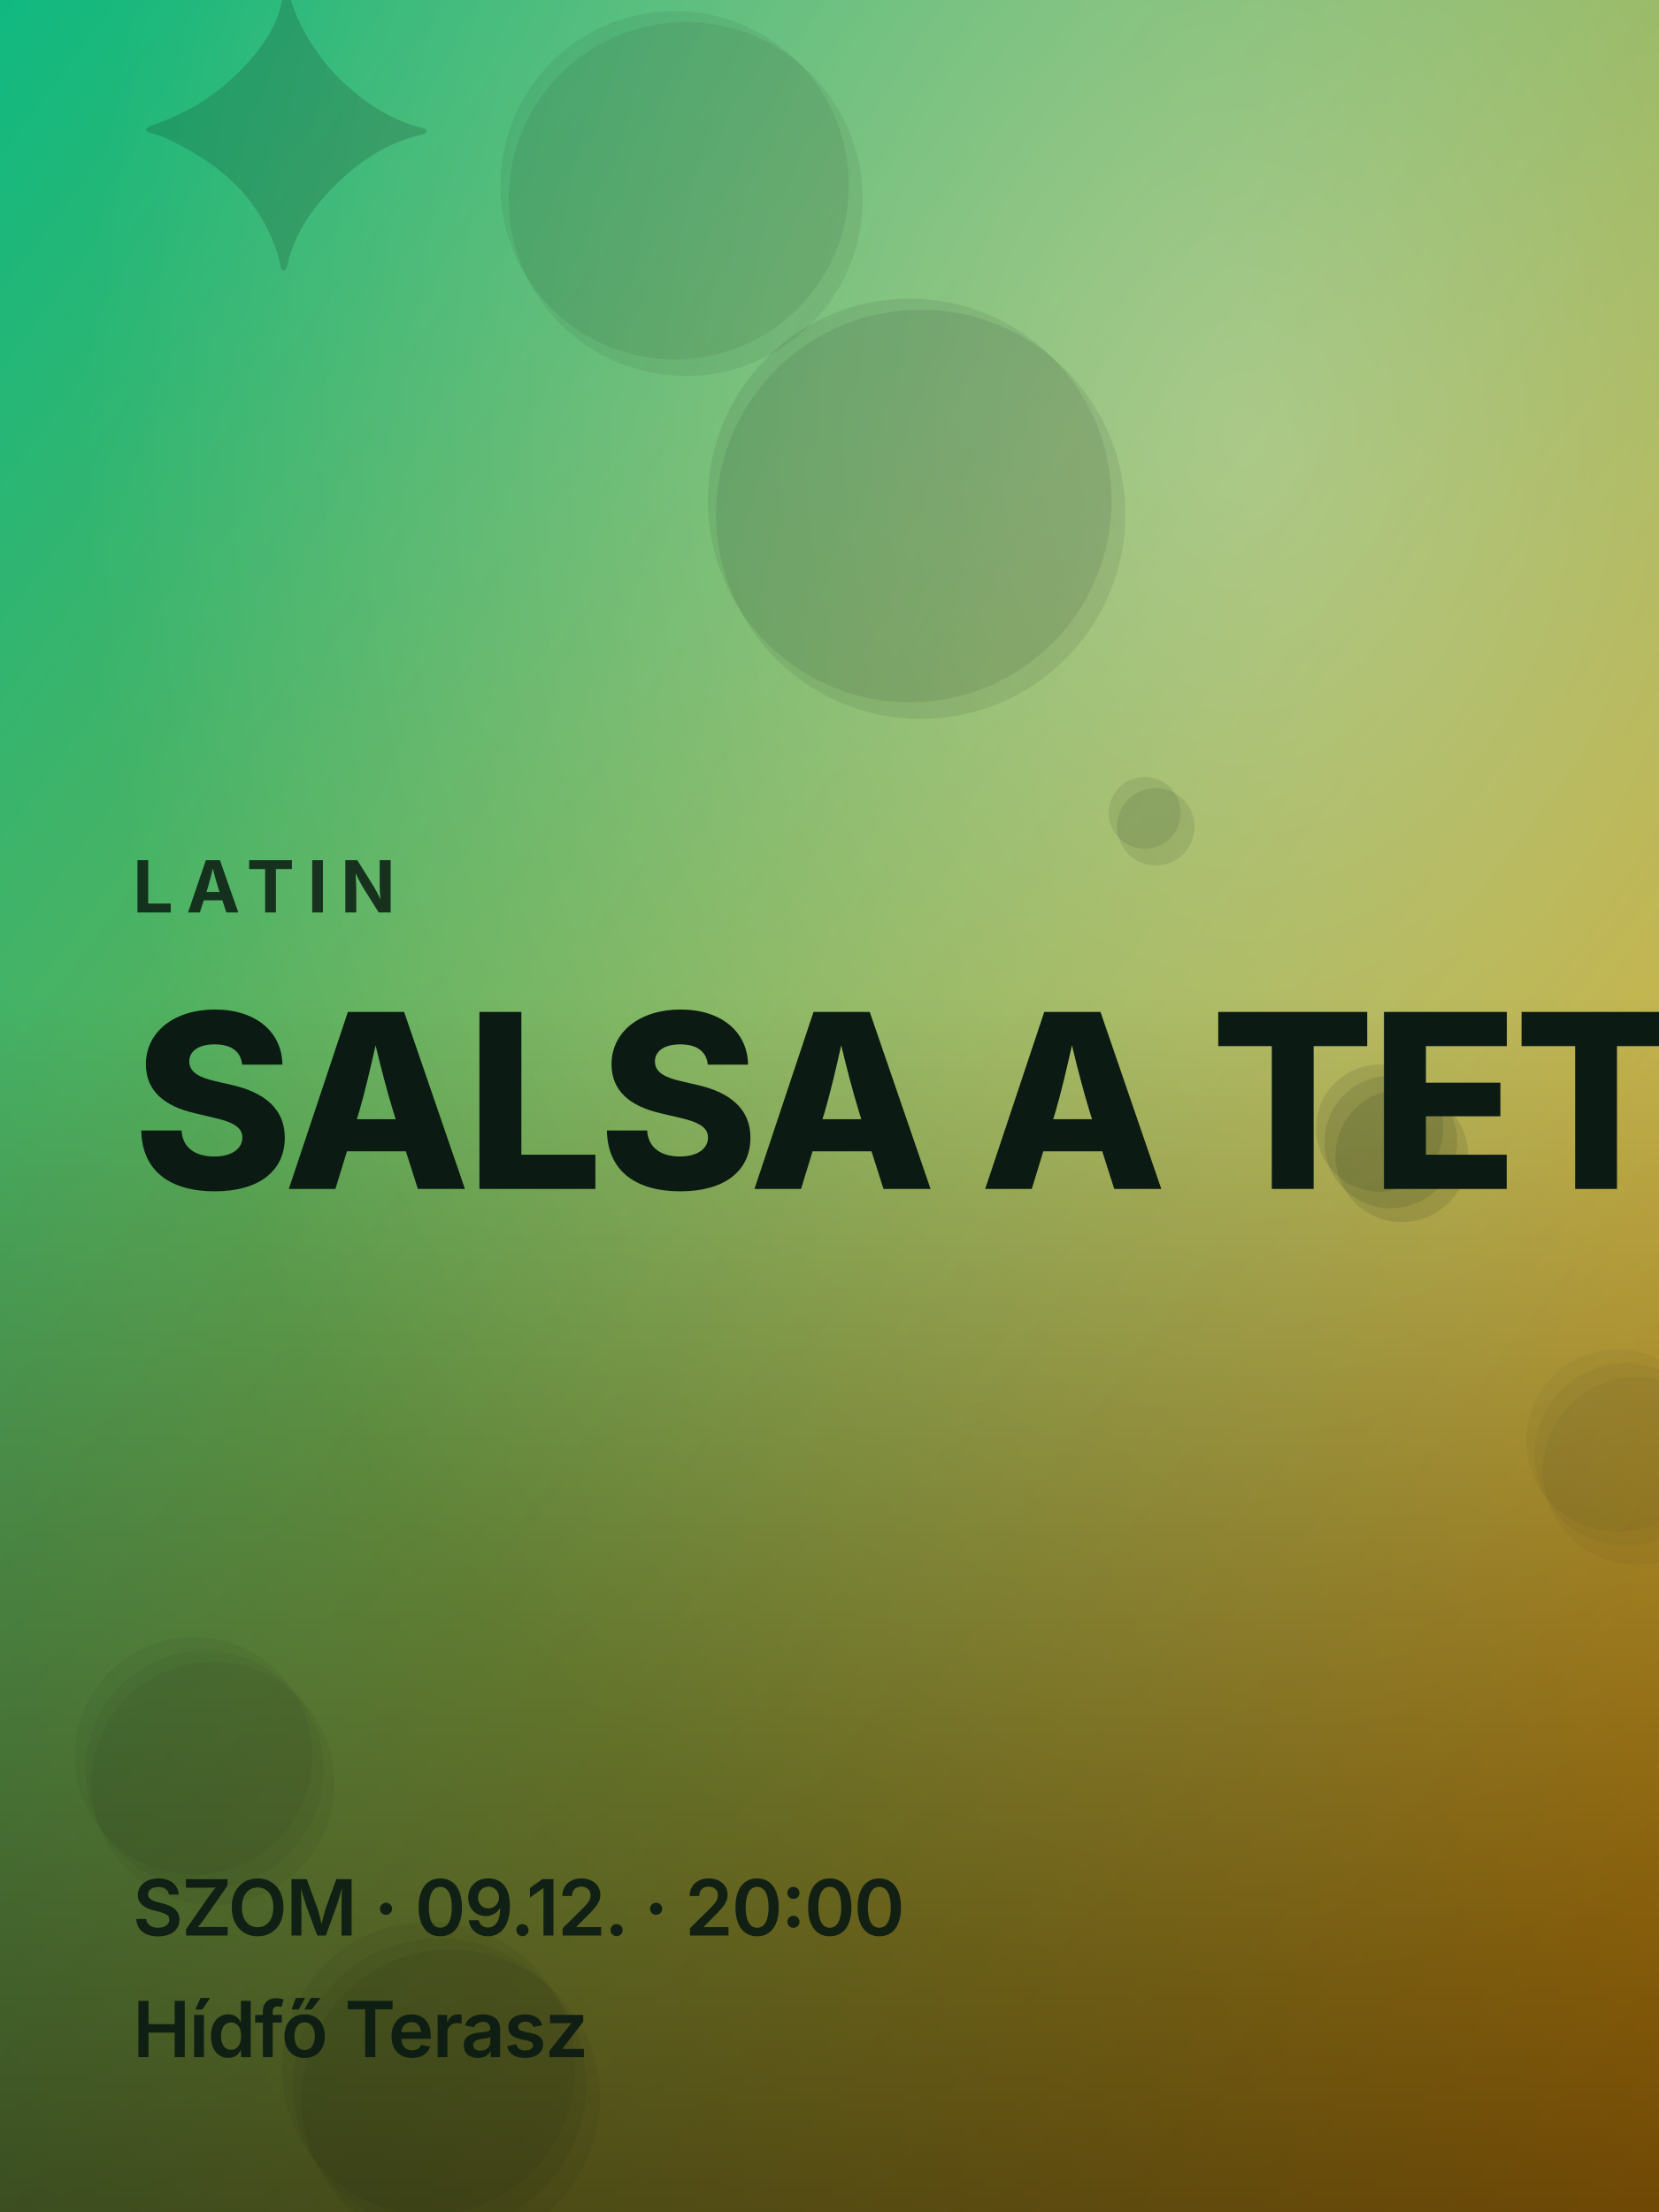
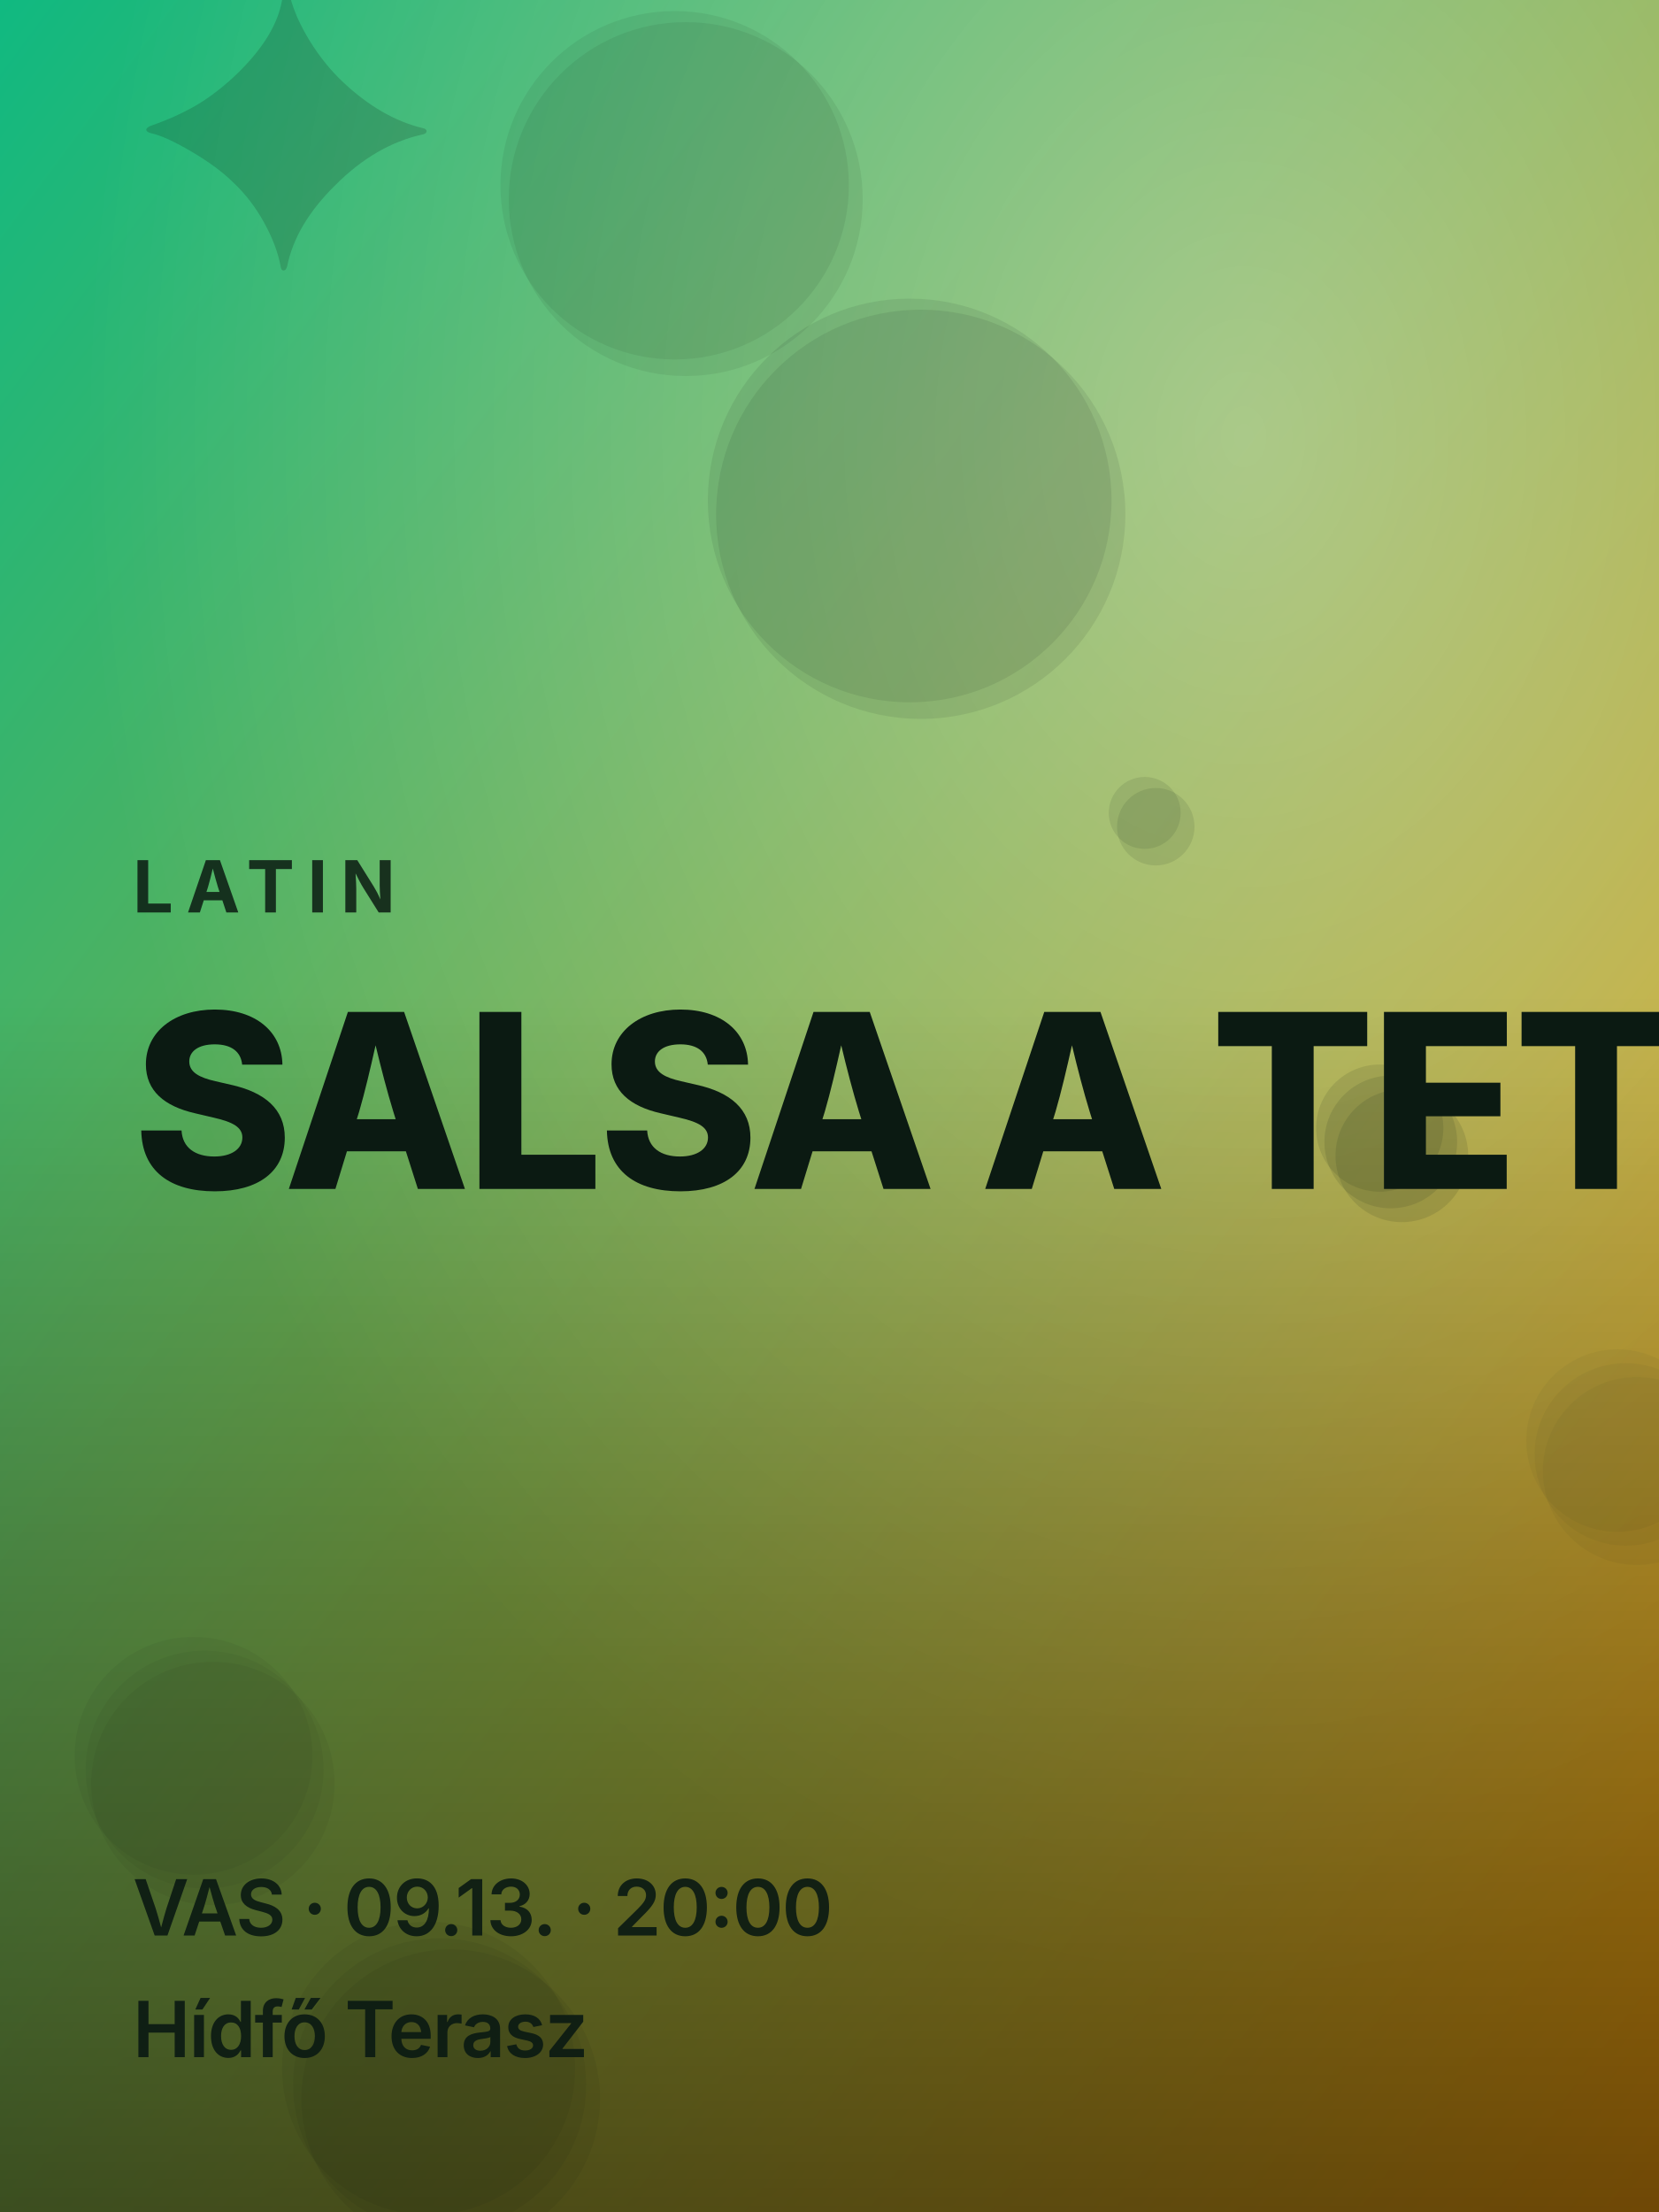
<svg xmlns="http://www.w3.org/2000/svg" viewBox="0 0 600 800" width="600" height="800" role="img" aria-label="Salsa a Tetőn">
  <defs>
    <linearGradient id="bg" x1="0" y1="0" x2="1" y2="1">
      <stop offset="0" stop-color="#10b981" />
      <stop offset="1" stop-color="#f59e0b" />
    </linearGradient>
    <radialGradient id="glow" cx="0.75" cy="0.2" r="0.7">
      <stop offset="0" stop-color="#ffffff" stop-opacity="0.35" />
      <stop offset="1" stop-color="#ffffff" stop-opacity="0" />
    </radialGradient>
    <linearGradient id="shade" x1="0" y1="0" x2="0" y2="1">
      <stop offset="0.45" stop-color="#000" stop-opacity="0" />
      <stop offset="1" stop-color="#000" stop-opacity="0.55" />
    </linearGradient>
  </defs>
  <rect width="600" height="800" fill="url(#bg)" />
  <rect width="600" height="800" fill="url(#glow)" />
  <circle cx="507" cy="418" r="24" fill="#0b1a12" opacity="0.110" />
  <circle cx="592" cy="532" r="34" fill="#0b1a12" opacity="0.042" />
  <circle cx="77" cy="645" r="44" fill="#0b1a12" opacity="0.053" />
  <circle cx="163" cy="759" r="54" fill="#0b1a12" opacity="0.064" />
  <circle cx="248" cy="72" r="64" fill="#0b1a12" opacity="0.076" />
  <circle cx="333" cy="186" r="74" fill="#0b1a12" opacity="0.087" />
  <circle cx="418" cy="299" r="14" fill="#0b1a12" opacity="0.098" />
  <circle cx="503" cy="413" r="24" fill="#0b1a12" opacity="0.110" />
  <circle cx="588" cy="526" r="33" fill="#0b1a12" opacity="0.041" />
  <circle cx="74" cy="640" r="43" fill="#0b1a12" opacity="0.052" />
  <circle cx="159" cy="754" r="53" fill="#0b1a12" opacity="0.064" />
  <circle cx="244" cy="67" r="63" fill="#0b1a12" opacity="0.075" />
  <circle cx="329" cy="181" r="73" fill="#0b1a12" opacity="0.086" />
  <circle cx="414" cy="294" r="13" fill="#0b1a12" opacity="0.098" />
  <circle cx="499" cy="408" r="23" fill="#0b1a12" opacity="0.109" />
  <circle cx="585" cy="521" r="33" fill="#0b1a12" opacity="0.041" />
  <circle cx="70" cy="635" r="43" fill="#0b1a12" opacity="0.052" />
  <circle cx="155" cy="748" r="53" fill="#0b1a12" opacity="0.063" />
  <text x="48" y="96" font-size="140" fill="#0b1a12" opacity="0.18" font-weight="900">✦</text>
  <rect width="600" height="800" fill="url(#shade)" />
  <g fill="#0b1a12" font-family="Inter, 'Segoe UI', system-ui, sans-serif" style="letter-spacing:-0.02em">
    <text x="48" y="330" font-size="26" font-weight="700" opacity="0.85" style="letter-spacing:0.18em">LATIN</text>
    <text x="48" y="430" font-size="88" font-weight="800">SALSA A TETŐN</text>
-     <text x="48" y="700" font-size="28" font-weight="600" opacity="0.92">SZOM · 09.12. · 20:00</text>
+     <text x="48" y="700" font-size="28" font-weight="600" opacity="0.92">VAS · 09.13. · 20:00</text>
    <text x="48" y="744" font-size="28" font-weight="600" opacity="0.92">Hídfő Terasz</text>
  </g>
</svg>
